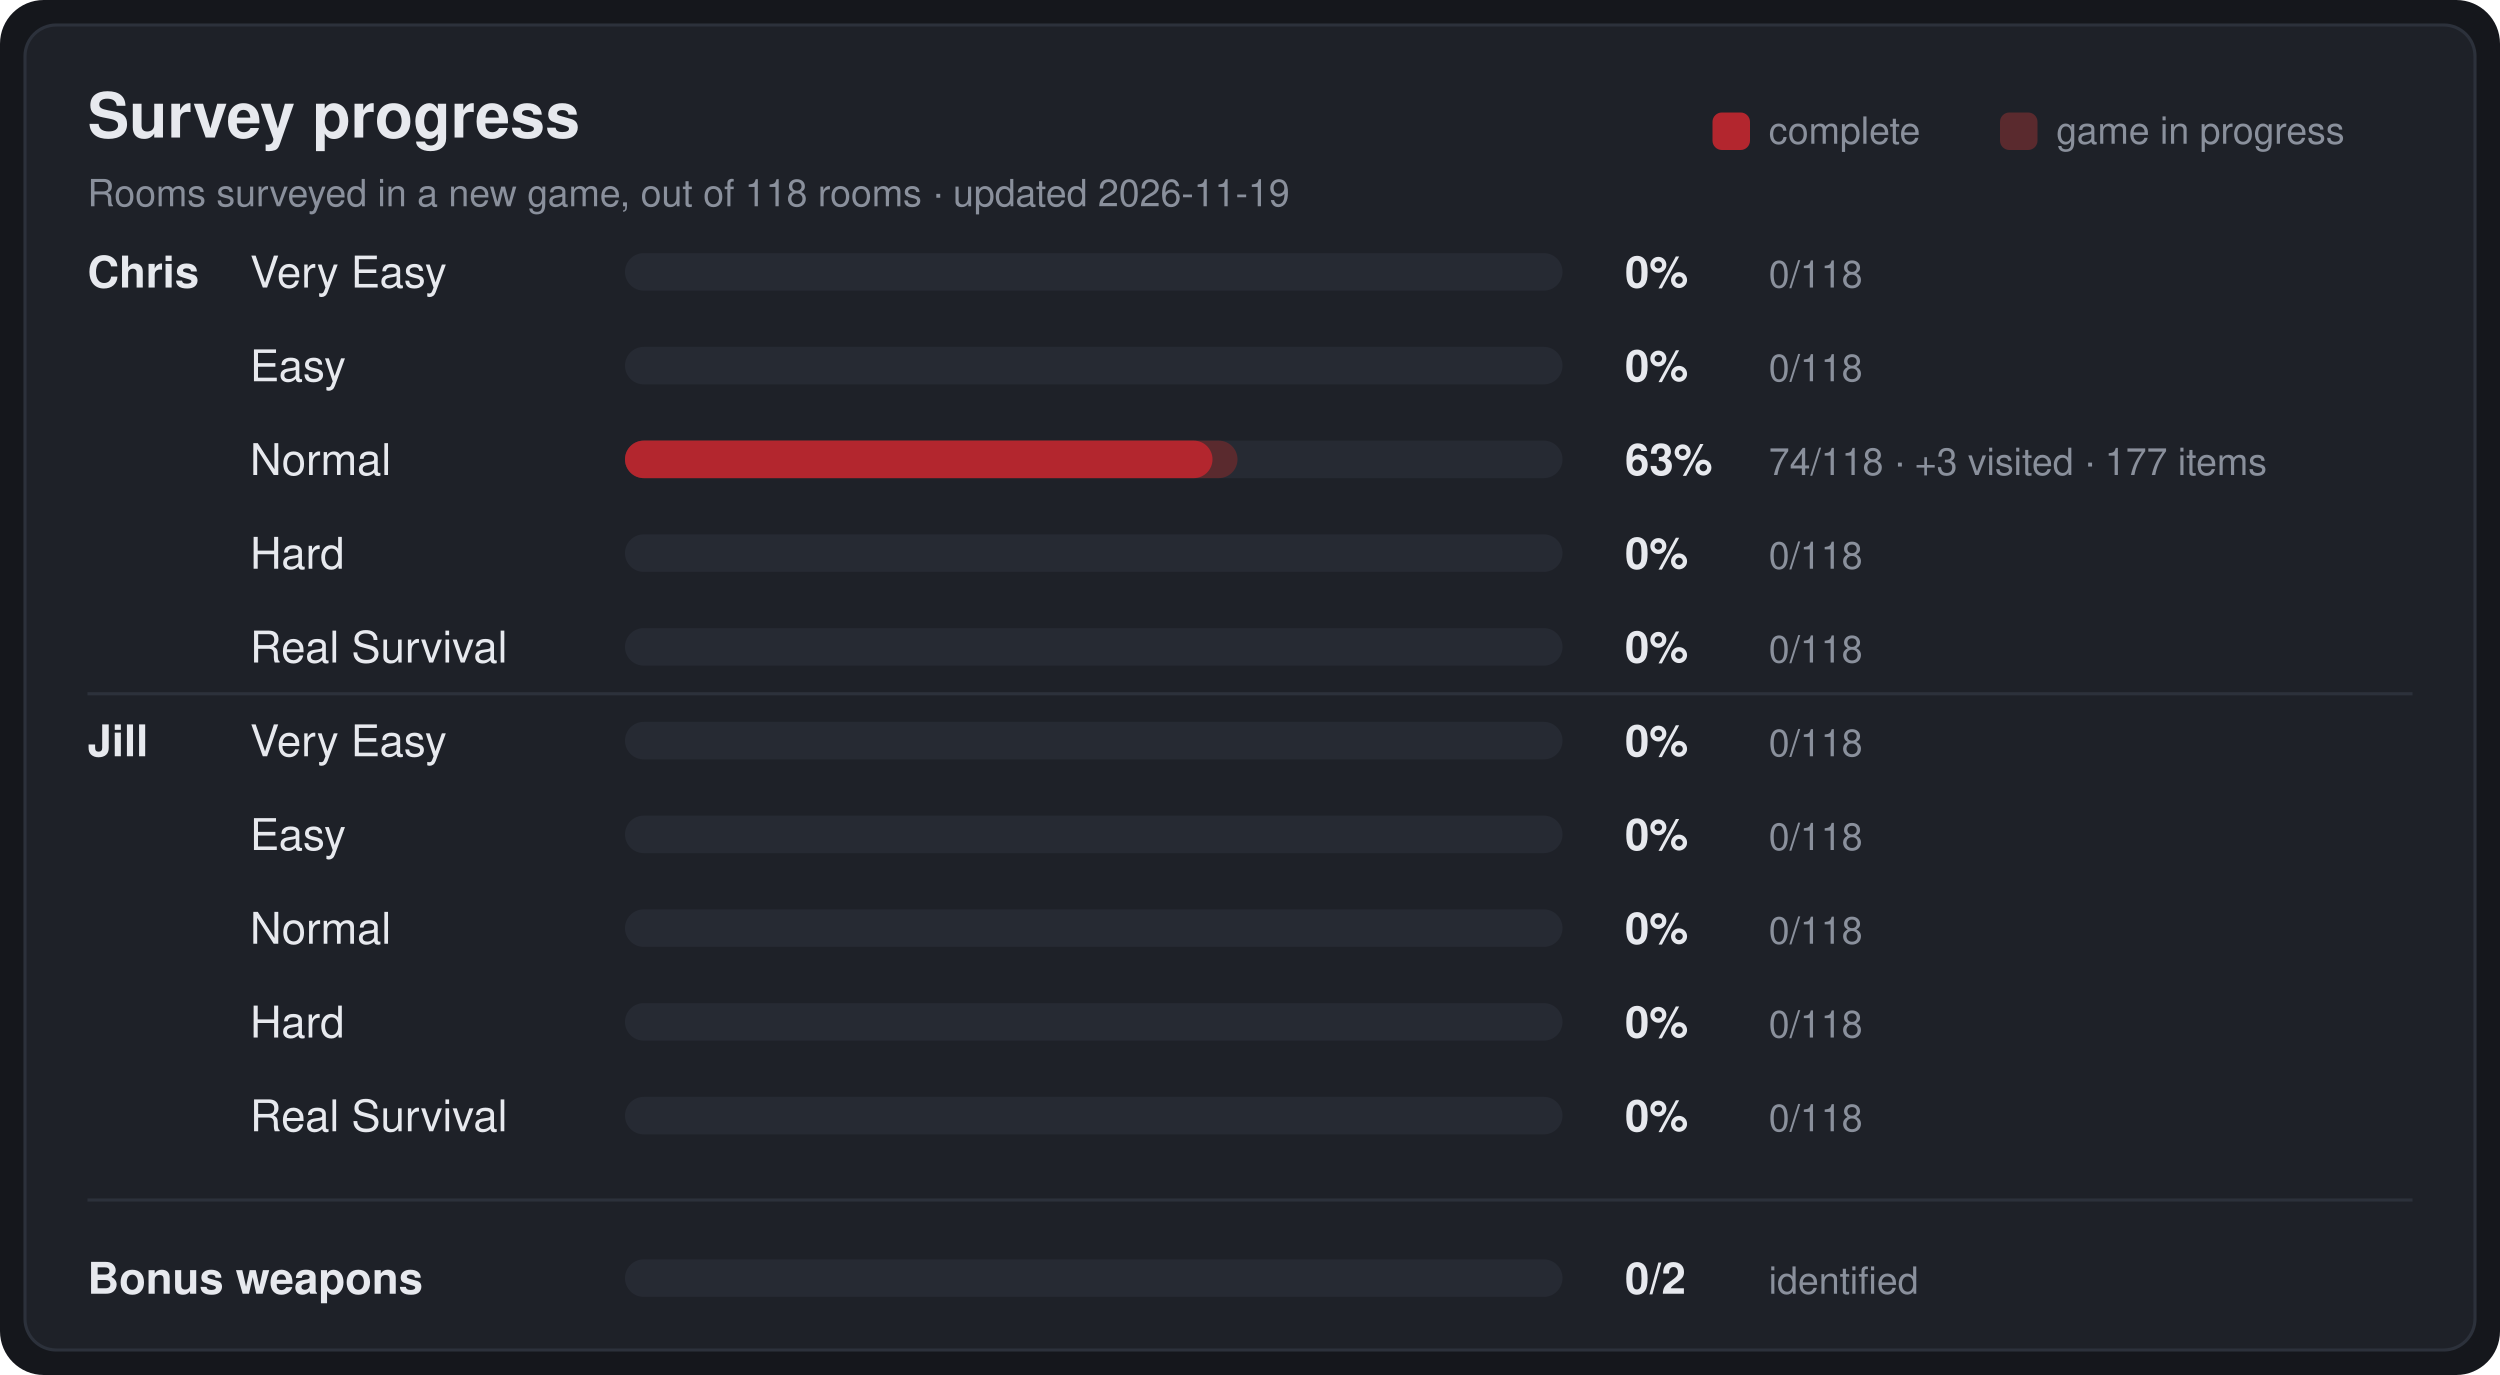
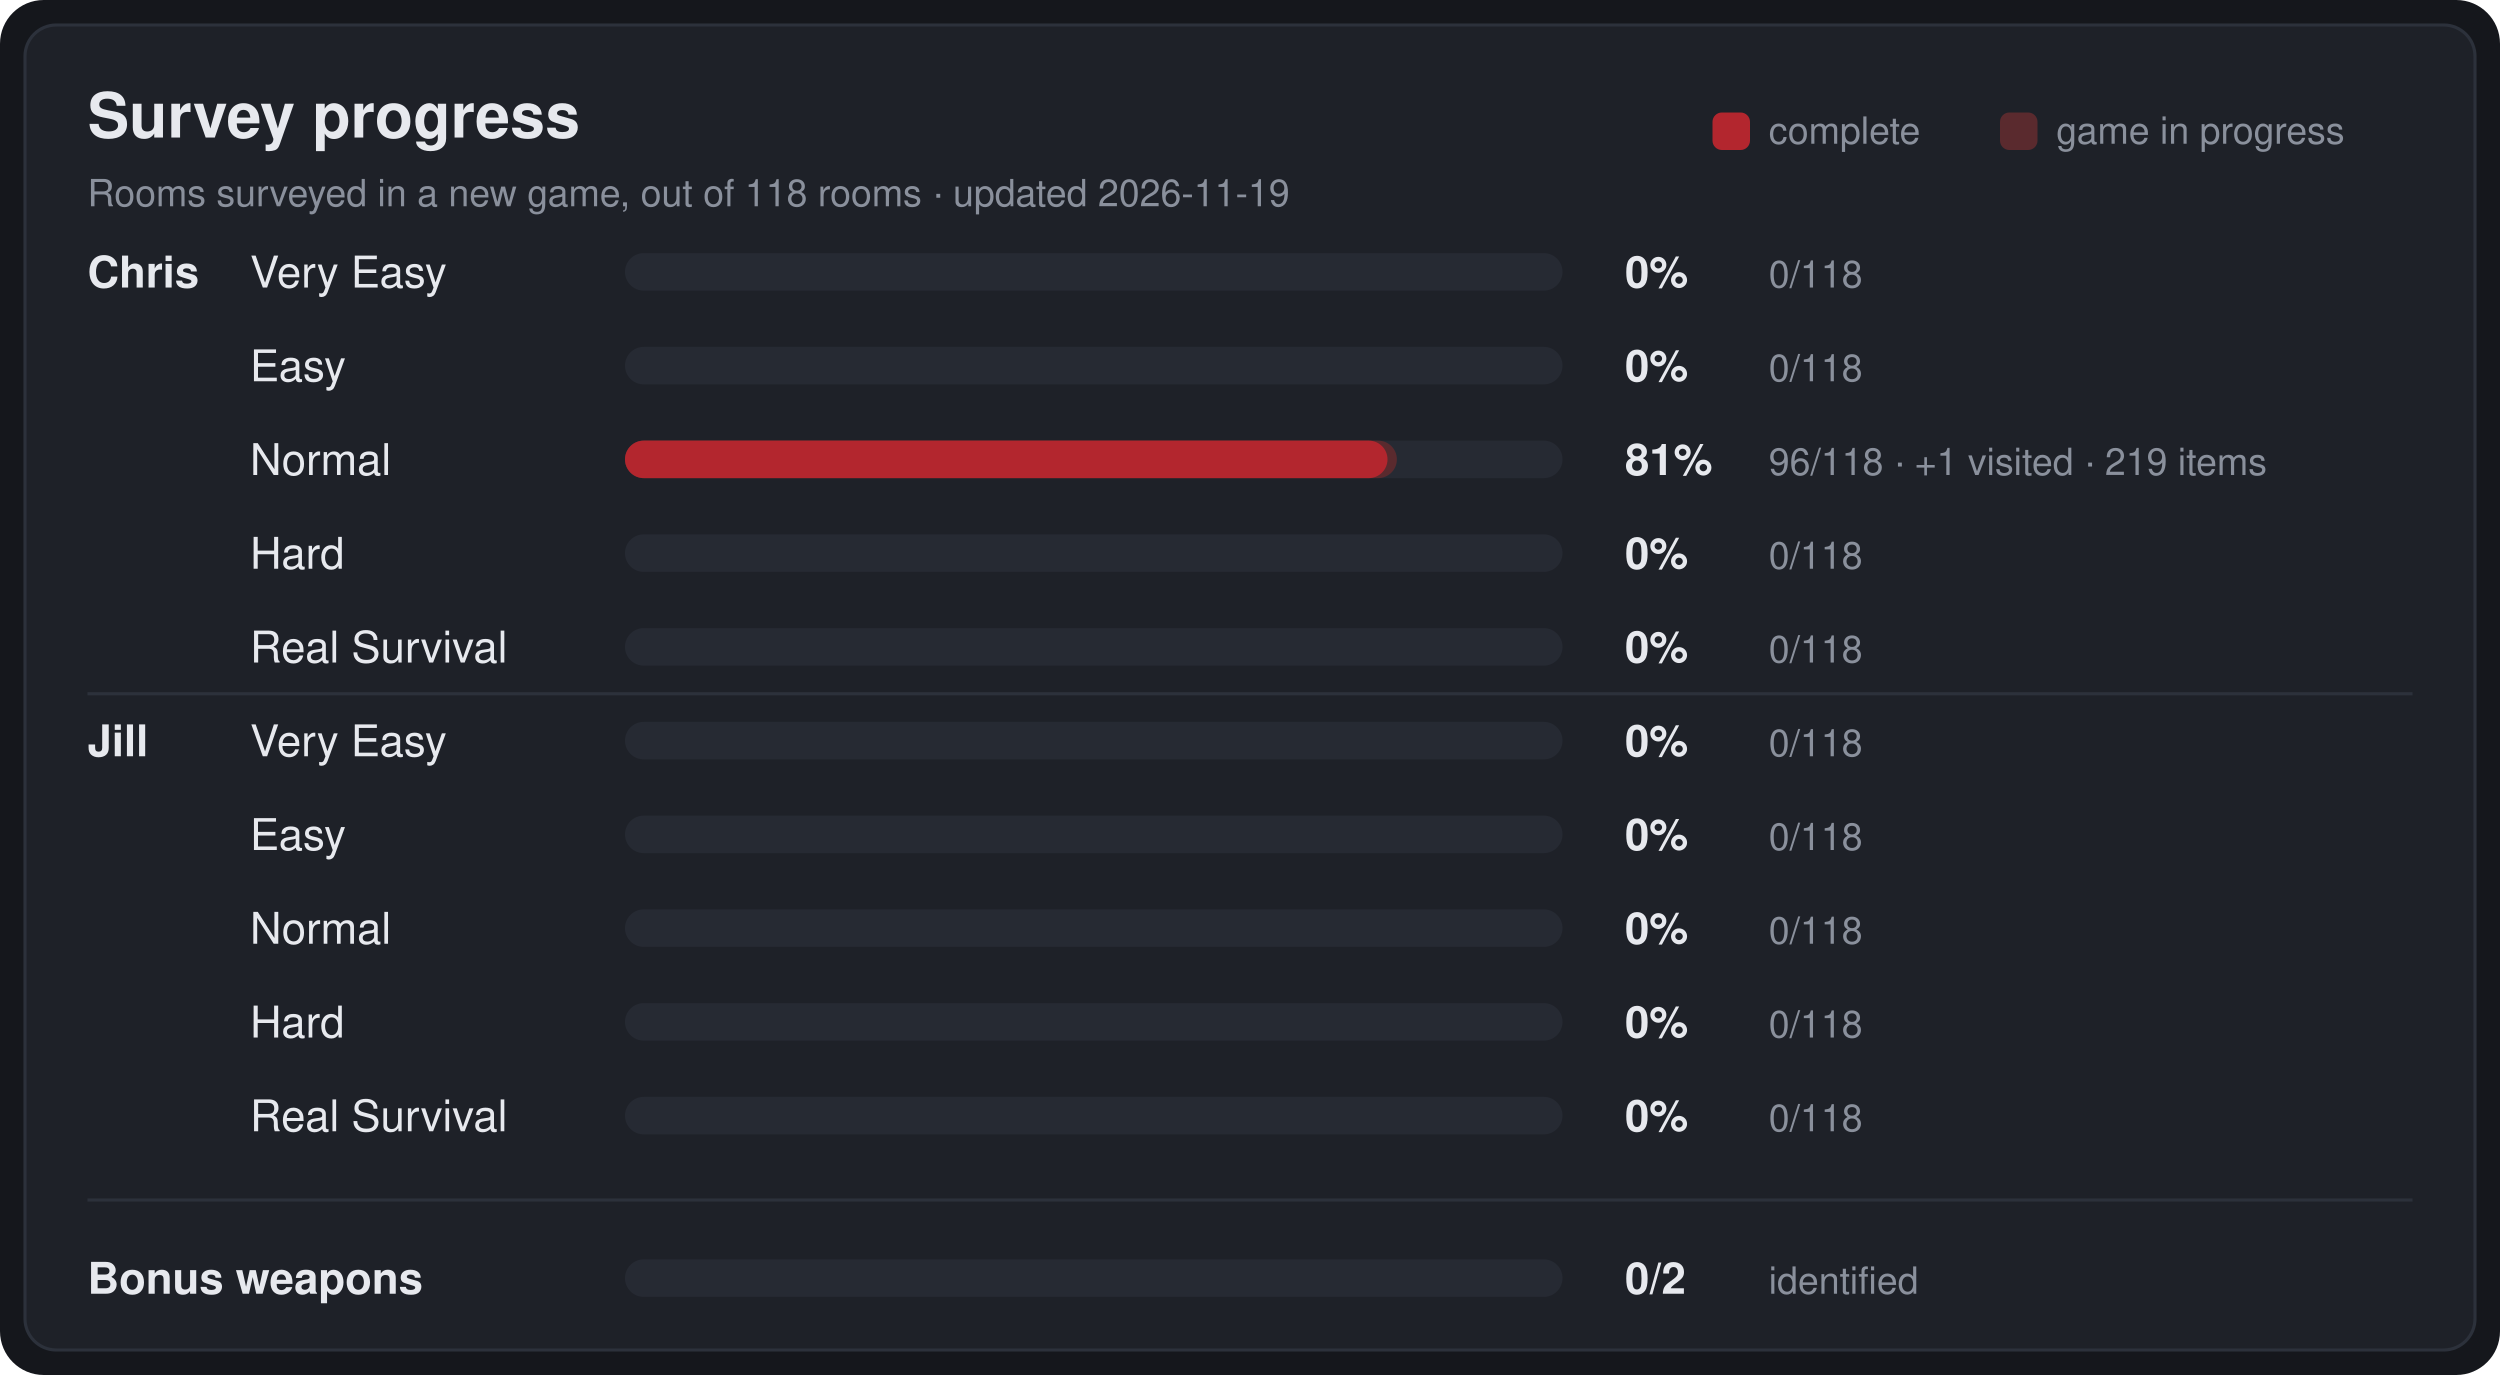
<svg xmlns="http://www.w3.org/2000/svg" width="800" height="440" viewBox="0 0 800 440" font-family="Segoe UI, Helvetica, Arial, sans-serif" role="img" aria-label="Survey progress">
  <rect width="800" height="440" rx="14" fill="#15171c" />
  <rect x="8" y="8" width="784" height="424" rx="10" fill="#1e2128" stroke="#2c313b" />
  <text x="28" y="44" font-size="20" font-weight="700" fill="#e7e9ee">Survey progress</text>
  <text x="28" y="66" font-size="12" fill="#8a909c">Rooms surveyed in a new game, out of 118 rooms · updated 2026-11-19</text>
  <rect x="548" y="36" width="12" height="12" rx="3" fill="#b3262e" />
  <text x="566" y="46" font-size="12" fill="#8a909c">complete</text>
  <rect x="640" y="36" width="12" height="12" rx="3" fill="#5a2a2e" />
  <text x="658" y="46" font-size="12" fill="#8a909c">game in progress</text>
  <text x="28" y="92" font-size="14" font-weight="700" fill="#e7e9ee">Chris</text>
  <text x="80" y="92" font-size="14" fill="#e7e9ee">Very Easy</text>
  <rect x="200" y="81" width="300" height="12" rx="6" fill="#262a33" />
  <text x="520" y="92" font-size="14" font-weight="700" fill="#e7e9ee">0%</text>
  <text x="566" y="92" font-size="12" fill="#8a909c">0/118</text>
  <text x="28" y="122" font-size="14" font-weight="700" fill="#e7e9ee" />
  <text x="80" y="122" font-size="14" fill="#e7e9ee">Easy</text>
  <rect x="200" y="111" width="300" height="12" rx="6" fill="#262a33" />
  <text x="520" y="122" font-size="14" font-weight="700" fill="#e7e9ee">0%</text>
  <text x="566" y="122" font-size="12" fill="#8a909c">0/118</text>
  <text x="28" y="152" font-size="14" font-weight="700" fill="#e7e9ee" />
  <text x="80" y="152" font-size="14" fill="#e7e9ee">Normal</text>
  <rect x="200" y="141" width="300" height="12" rx="6" fill="#262a33" />
-   <rect x="200" y="141" width="196" height="12" rx="6" fill="#5a2a2e" />
-   <rect x="200" y="141" width="188" height="12" rx="6" fill="#b3262e" />
-   <text x="520" y="152" font-size="14" font-weight="700" fill="#e7e9ee">63%</text>
-   <text x="566" y="152" font-size="12" fill="#8a909c">74/118 · +3 visited · 177 items</text>
+   <rect x="200" y="141" width="247" height="12" rx="6" fill="#5a2a2e" />
+   <rect x="200" y="141" width="244" height="12" rx="6" fill="#b3262e" />
+   <text x="520" y="152" font-size="14" font-weight="700" fill="#e7e9ee">81%</text>
+   <text x="566" y="152" font-size="12" fill="#8a909c">96/118 · +1 visited · 219 items</text>
  <text x="28" y="182" font-size="14" font-weight="700" fill="#e7e9ee" />
  <text x="80" y="182" font-size="14" fill="#e7e9ee">Hard</text>
  <rect x="200" y="171" width="300" height="12" rx="6" fill="#262a33" />
  <text x="520" y="182" font-size="14" font-weight="700" fill="#e7e9ee">0%</text>
  <text x="566" y="182" font-size="12" fill="#8a909c">0/118</text>
  <text x="28" y="212" font-size="14" font-weight="700" fill="#e7e9ee" />
  <text x="80" y="212" font-size="14" fill="#e7e9ee">Real Survival</text>
  <rect x="200" y="201" width="300" height="12" rx="6" fill="#262a33" />
  <text x="520" y="212" font-size="14" font-weight="700" fill="#e7e9ee">0%</text>
  <text x="566" y="212" font-size="12" fill="#8a909c">0/118</text>
  <line x1="28" y1="222" x2="772" y2="222" stroke="#2c313b" />
  <text x="28" y="242" font-size="14" font-weight="700" fill="#e7e9ee">Jill</text>
  <text x="80" y="242" font-size="14" fill="#e7e9ee">Very Easy</text>
  <rect x="200" y="231" width="300" height="12" rx="6" fill="#262a33" />
  <text x="520" y="242" font-size="14" font-weight="700" fill="#e7e9ee">0%</text>
  <text x="566" y="242" font-size="12" fill="#8a909c">0/118</text>
  <text x="28" y="272" font-size="14" font-weight="700" fill="#e7e9ee" />
  <text x="80" y="272" font-size="14" fill="#e7e9ee">Easy</text>
  <rect x="200" y="261" width="300" height="12" rx="6" fill="#262a33" />
  <text x="520" y="272" font-size="14" font-weight="700" fill="#e7e9ee">0%</text>
  <text x="566" y="272" font-size="12" fill="#8a909c">0/118</text>
  <text x="28" y="302" font-size="14" font-weight="700" fill="#e7e9ee" />
  <text x="80" y="302" font-size="14" fill="#e7e9ee">Normal</text>
  <rect x="200" y="291" width="300" height="12" rx="6" fill="#262a33" />
  <text x="520" y="302" font-size="14" font-weight="700" fill="#e7e9ee">0%</text>
  <text x="566" y="302" font-size="12" fill="#8a909c">0/118</text>
  <text x="28" y="332" font-size="14" font-weight="700" fill="#e7e9ee" />
  <text x="80" y="332" font-size="14" fill="#e7e9ee">Hard</text>
  <rect x="200" y="321" width="300" height="12" rx="6" fill="#262a33" />
  <text x="520" y="332" font-size="14" font-weight="700" fill="#e7e9ee">0%</text>
  <text x="566" y="332" font-size="12" fill="#8a909c">0/118</text>
  <text x="28" y="362" font-size="14" font-weight="700" fill="#e7e9ee" />
  <text x="80" y="362" font-size="14" fill="#e7e9ee">Real Survival</text>
  <rect x="200" y="351" width="300" height="12" rx="6" fill="#262a33" />
  <text x="520" y="362" font-size="14" font-weight="700" fill="#e7e9ee">0%</text>
  <text x="566" y="362" font-size="12" fill="#8a909c">0/118</text>
  <line x1="28" y1="384" x2="772" y2="384" stroke="#2c313b" />
  <text x="28" y="414" font-size="14" font-weight="700" fill="#e7e9ee">Bonus weapons</text>
  <rect x="200" y="403" width="300" height="12" rx="6" fill="#262a33" />
  <text x="520" y="414" font-size="14" font-weight="700" fill="#e7e9ee">0/2</text>
  <text x="566" y="414" font-size="12" fill="#8a909c">identified</text>
</svg>
